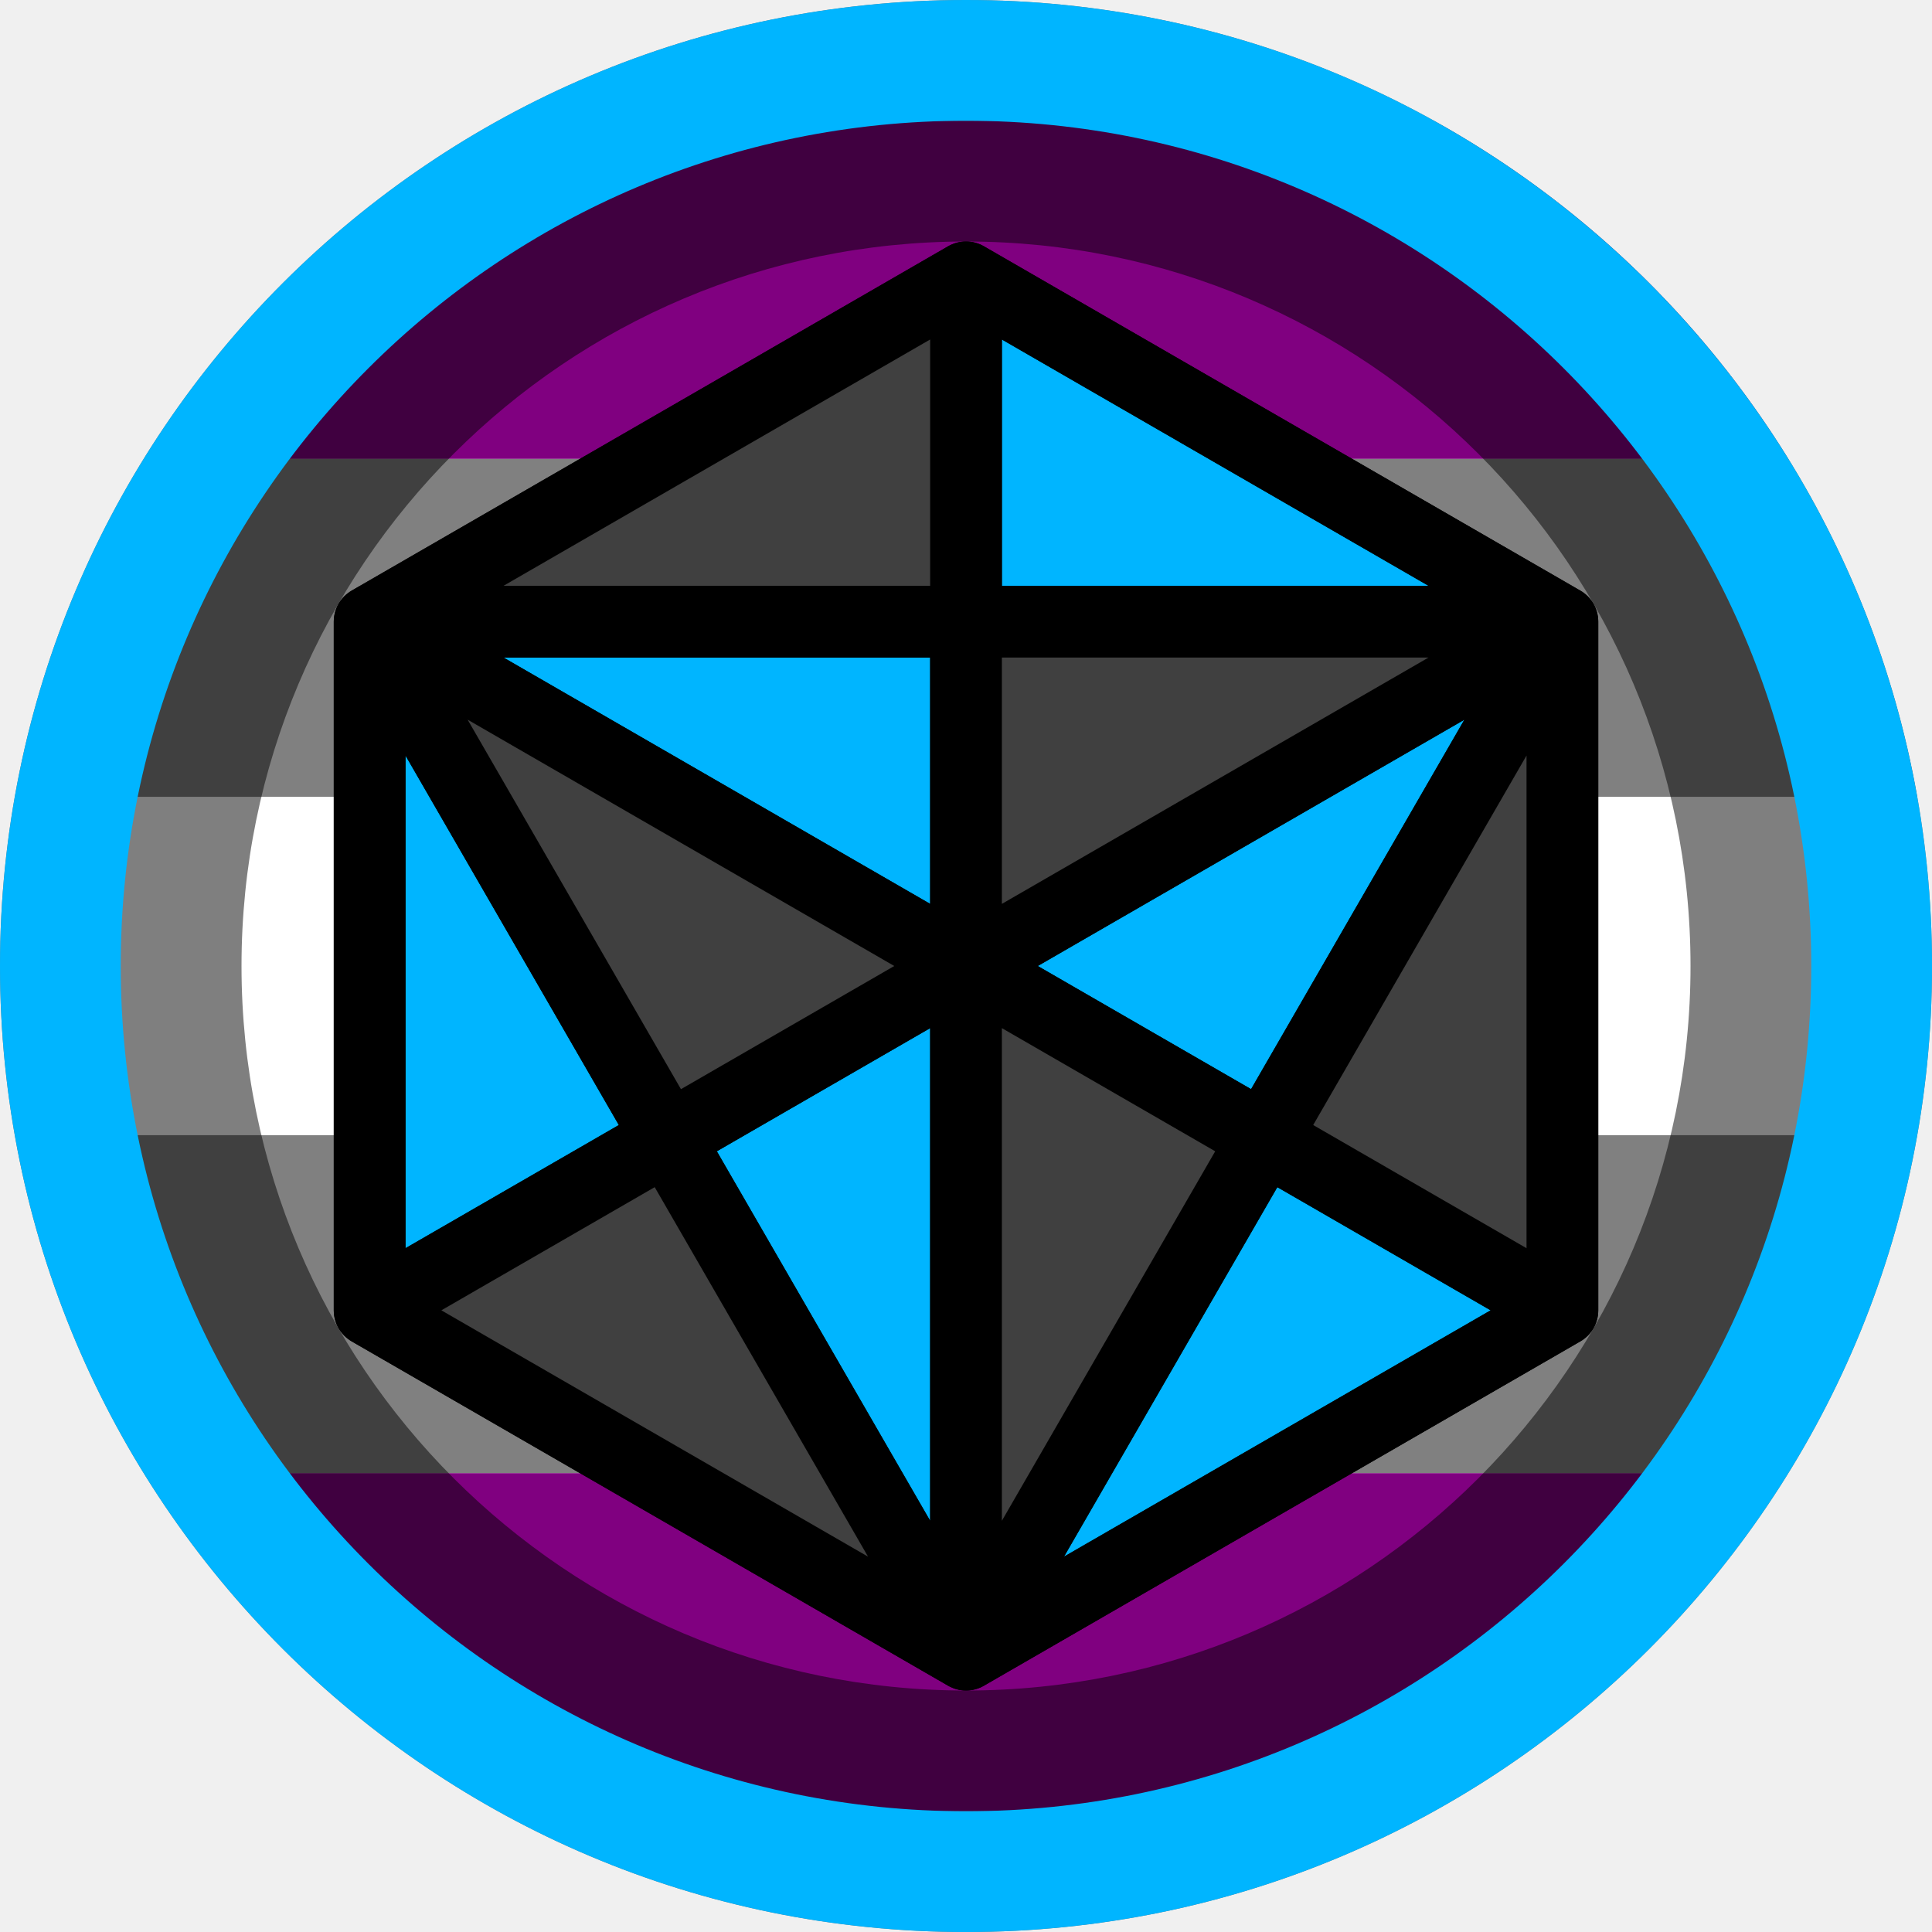
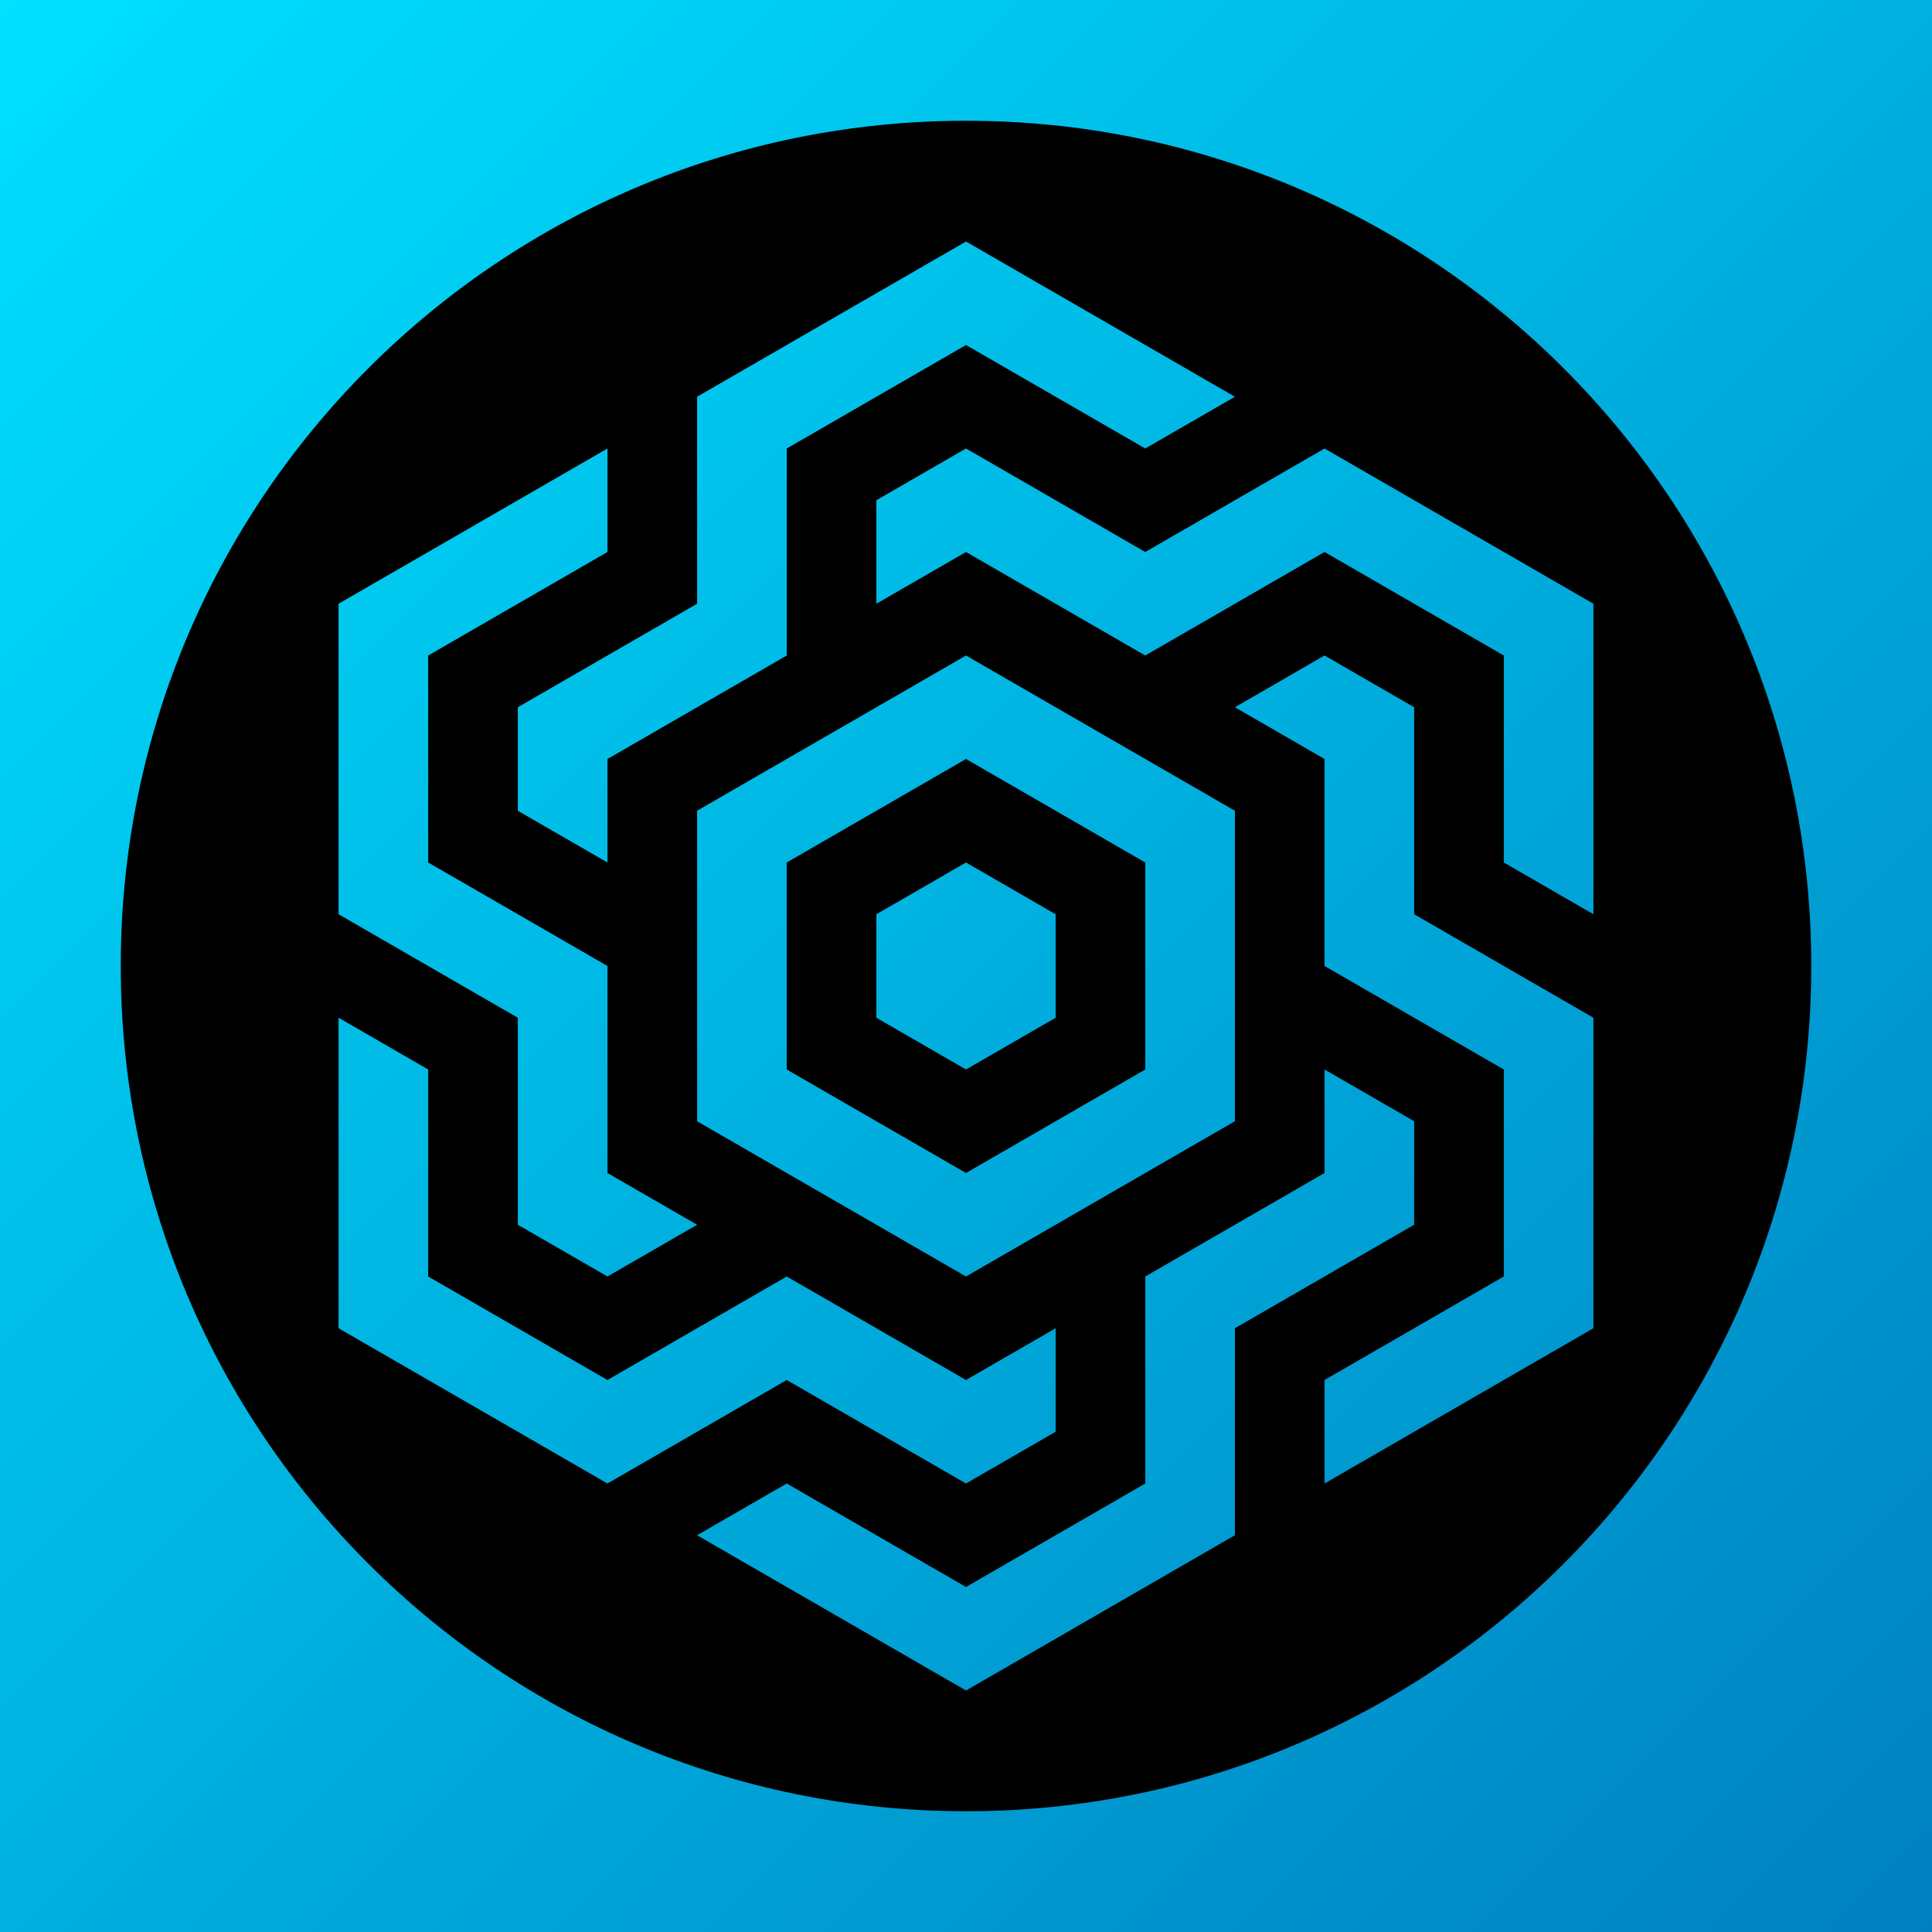
- <svg xmlns="http://www.w3.org/2000/svg" width="256" height="256" viewBox="0 0 67.733 67.733">
-   <path fill="gray" fill-rule="evenodd" d="M.545 39.793a33.867 33.867 0 0 0 4.525 11.854H62.664a33.867 33.867 0 0 0 4.525-11.854Zm4.525-23.706a33.867 33.867 0 0 0-4.525 11.854H67.209a33.867 33.867 0 0 0-4.522-11.854z" style="font-variation-settings:normal;-inkscape-stroke:none" />
-   <path fill="purple" fill-rule="evenodd" d="M5.069 51.646a33.867 33.867 0 0 0 12.439 11.854h32.717a33.867 33.867 0 0 0 12.439-11.854ZM17.508 4.233A33.867 33.867 0 0 0 5.069 16.087H62.688A33.867 33.867 0 0 0 50.257 4.233Z" style="font-variation-settings:normal;-inkscape-stroke:none" />
-   <path fill="#fff" fill-rule="evenodd" d="M.545 27.94A33.867 33.867 0 0 0 0 33.867a33.867 33.867 0 0 0 .545 5.926H67.189a33.867 33.867 0 0 0 .545-5.926 33.867 33.867 0 0 0-.524-5.926z" style="font-variation-settings:normal;-inkscape-stroke:none" />
-   <path fill-opacity=".502" fill-rule="evenodd" d="M33.867 0A33.867 33.867 0 0 0 0 33.867a33.867 33.867 0 0 0 33.867 33.867 33.867 33.867 0 0 0 33.867-33.867A33.867 33.867 0 0 0 33.867 0Zm0 8.467a25.4 25.4 0 0 1 25.4 25.4 25.4 25.4 0 0 1-25.4 25.4 25.4 25.4 0 0 1-25.4-25.4A25.4 25.4 0 0 1 33.867 8.467Z" style="font-variation-settings:normal;-inkscape-stroke:none" />
-   <path fill="#00b5ff" stroke="#000" stroke-linecap="round" stroke-linejoin="round" stroke-miterlimit="0" stroke-width="2.515" d="M33.867 9.724c6.969 4.024 13.939 8.048 20.908 12.071l0 24.143c-6.969 4.024-13.939 8.048-20.908 12.071-6.969-4.024-13.939-8.048-20.908-12.071l-0-24.143c6.969-4.024 13.939-8.048 20.908-12.071ZM12.959 45.938l41.816-24.143m0 24.143L12.959 21.795M33.867 9.724l0 48.285M12.959 21.795l41.816-0L33.867 58.009z" />
-   <path fill="#404040" fill-rule="evenodd" d="M33.867 21.795h20.908L33.867 33.867Z" />
-   <path fill="#404040" fill-rule="evenodd" d="M12.959 21.795 33.867 9.724v12.071zm41.816 0-0 24.143L44.321 39.902l10.454-18.107ZM44.321 39.902 33.867 58.009V33.867z" />
-   <path fill="#404040" fill-rule="evenodd" d="m23.413 39.902-10.454-18.107 0.0 0 20.908 12.071z" />
-   <path fill="#404040" fill-rule="evenodd" d="M33.867 58.009 12.959 45.938l10.454-6.036 10.454 18.107Z" />
-   <path fill="none" stroke="#000" stroke-linecap="round" stroke-linejoin="round" stroke-miterlimit="0" stroke-width="2.515" d="M33.867 9.724c6.969 4.024 13.939 8.048 20.908 12.071l0 24.143c-6.969 4.024-13.939 8.048-20.908 12.071-6.969-4.024-13.939-8.048-20.908-12.071V21.795c6.969-4.024 13.939-8.048 20.908-12.071ZM12.959 45.938l41.816-24.143m0 24.143L12.959 21.795M33.867 9.724l0 48.285M12.959 21.795l41.816-0L33.867 58.009z" />
-   <path fill="#00b5ff" fill-rule="evenodd" d="M33.867 0A33.867 33.867 0 0 0 0 33.867a33.867 33.867 0 0 0 33.867 33.867 33.867 33.867 0 0 0 33.867-33.867A33.867 33.867 0 0 0 33.867 0Zm0 4.233A29.633 29.633 0 0 1 63.5 33.867a29.633 29.633 0 0 1-29.633 29.633A29.633 29.633 0 0 1 4.233 33.867 29.633 29.633 0 0 1 33.867 4.233Z" style="font-variation-settings:normal;-inkscape-stroke:none" />
+ <svg xmlns="http://www.w3.org/2000/svg" xmlns:xlink="http://www.w3.org/1999/xlink" width="2048" height="2048" viewBox="0 0 541.867 541.867" version="1.1" id="svg5" xml:space="preserve">
+   <defs id="defs2">
+     <linearGradient id="linearGradient987">
+       <stop style="stop-color:#00e0ff;stop-opacity:1;" offset="0" id="stop983" />
+       <stop style="stop-color:#0080c0;stop-opacity:1;" offset="1" id="stop985" />
+     </linearGradient>
+     <linearGradient xlink:href="#linearGradient987" id="linearGradient989" x1="0" y1="0" x2="541.867" y2="541.867" gradientUnits="userSpaceOnUse" />
+   </defs>
+   <g id="layer1">
+     <path style="fill:#000000;fill-opacity:1;stroke-width:8.467;stroke-linecap:round;stroke-linejoin:round" d="M 0,0 V 541.867 H 541.867 V 0 Z" id="path1031" />
+     <path id="path190-8-7-7" style="fill:url(#linearGradient989);fill-opacity:1;stroke-width:8.467;stroke-linecap:round;stroke-linejoin:round" d="M 0 0 L 0 541.867 L 541.867 541.867 L 541.867 0 L 0 0 z M 270.933 33.867 A 237.067 237.067 0 0 1 508 270.933 A 237.067 237.067 0 0 1 270.933 508 A 237.067 237.067 0 0 1 33.867 270.933 A 237.067 237.067 0 0 1 270.933 33.867 z M 270.933 67.733 L 195.515 111.276 L 220.654 125.79 L 270.933 96.762 L 321.212 125.79 L 346.352 111.276 L 270.933 67.733 z M 195.515 111.276 L 195.515 111.276 L 195.515 169.333 L 145.236 198.362 L 145.237 198.363 L 145.236 227.391 L 170.376 241.905 L 170.376 212.876 L 220.654 183.848 L 220.655 183.848 L 220.654 183.847 L 220.654 125.791 L 195.515 111.276 z M 170.376 125.79 L 94.957 169.333 L 94.957 256.419 L 94.958 256.419 L 145.236 285.448 L 145.236 343.505 L 170.376 358.019 L 195.515 343.505 L 170.376 328.99 L 170.376 270.934 L 170.376 270.933 L 170.375 270.933 L 120.097 241.905 L 120.097 241.905 L 120.097 183.848 L 170.376 154.819 L 170.376 125.79 z M 270.933 125.79 L 245.794 140.305 L 245.794 169.333 L 270.933 154.819 L 270.933 154.819 L 321.212 183.848 L 321.212 183.847 L 371.491 154.819 L 371.491 125.79 L 321.212 154.819 L 270.933 125.791 L 270.933 125.79 z M 371.492 125.791 L 371.492 154.819 L 421.77 183.848 L 421.77 241.905 L 446.91 256.419 L 446.91 169.333 L 371.492 125.791 z M 270.934 183.848 L 195.515 227.39 L 220.654 241.905 L 270.934 212.876 L 321.212 241.905 L 321.212 299.962 L 270.933 328.99 L 220.655 299.962 L 220.655 241.905 L 220.654 241.905 L 195.515 227.391 L 195.515 314.476 L 270.933 358.019 L 270.933 358.019 L 346.351 314.476 L 346.352 227.39 L 270.934 183.848 z M 371.492 183.848 L 346.352 198.363 L 371.491 212.876 L 371.491 270.933 L 371.492 270.933 L 421.771 299.962 L 421.77 358.018 L 371.492 387.048 L 371.491 416.076 L 446.91 372.533 L 446.91 285.448 L 446.91 285.447 L 396.631 256.418 L 396.631 256.418 L 396.631 198.362 L 396.631 198.362 L 396.63 198.362 L 371.492 183.848 z M 270.933 241.905 L 245.794 256.419 L 245.794 256.419 L 245.794 285.448 L 270.934 299.962 L 270.934 299.961 L 296.073 285.447 L 296.073 256.419 L 296.073 256.418 L 296.072 256.418 L 270.933 241.905 z M 94.958 285.448 L 94.958 372.534 L 170.376 416.076 L 220.655 387.048 L 270.934 416.076 L 270.934 416.075 L 296.073 401.562 L 296.072 372.533 L 270.933 387.047 L 220.655 358.019 L 170.376 387.048 L 170.376 387.048 L 120.097 358.019 L 120.096 299.962 L 94.958 285.448 z M 371.492 299.962 L 371.492 328.99 L 321.212 358.018 L 321.213 358.019 L 346.352 372.533 L 396.631 343.505 L 396.631 343.505 L 396.631 314.476 L 371.492 299.962 z M 321.213 358.019 L 321.212 416.076 L 270.934 445.105 L 220.655 416.076 L 195.515 430.59 L 270.934 474.133 L 346.352 430.59 L 346.352 372.533 L 321.213 358.019 z " />
+   </g>
</svg>
